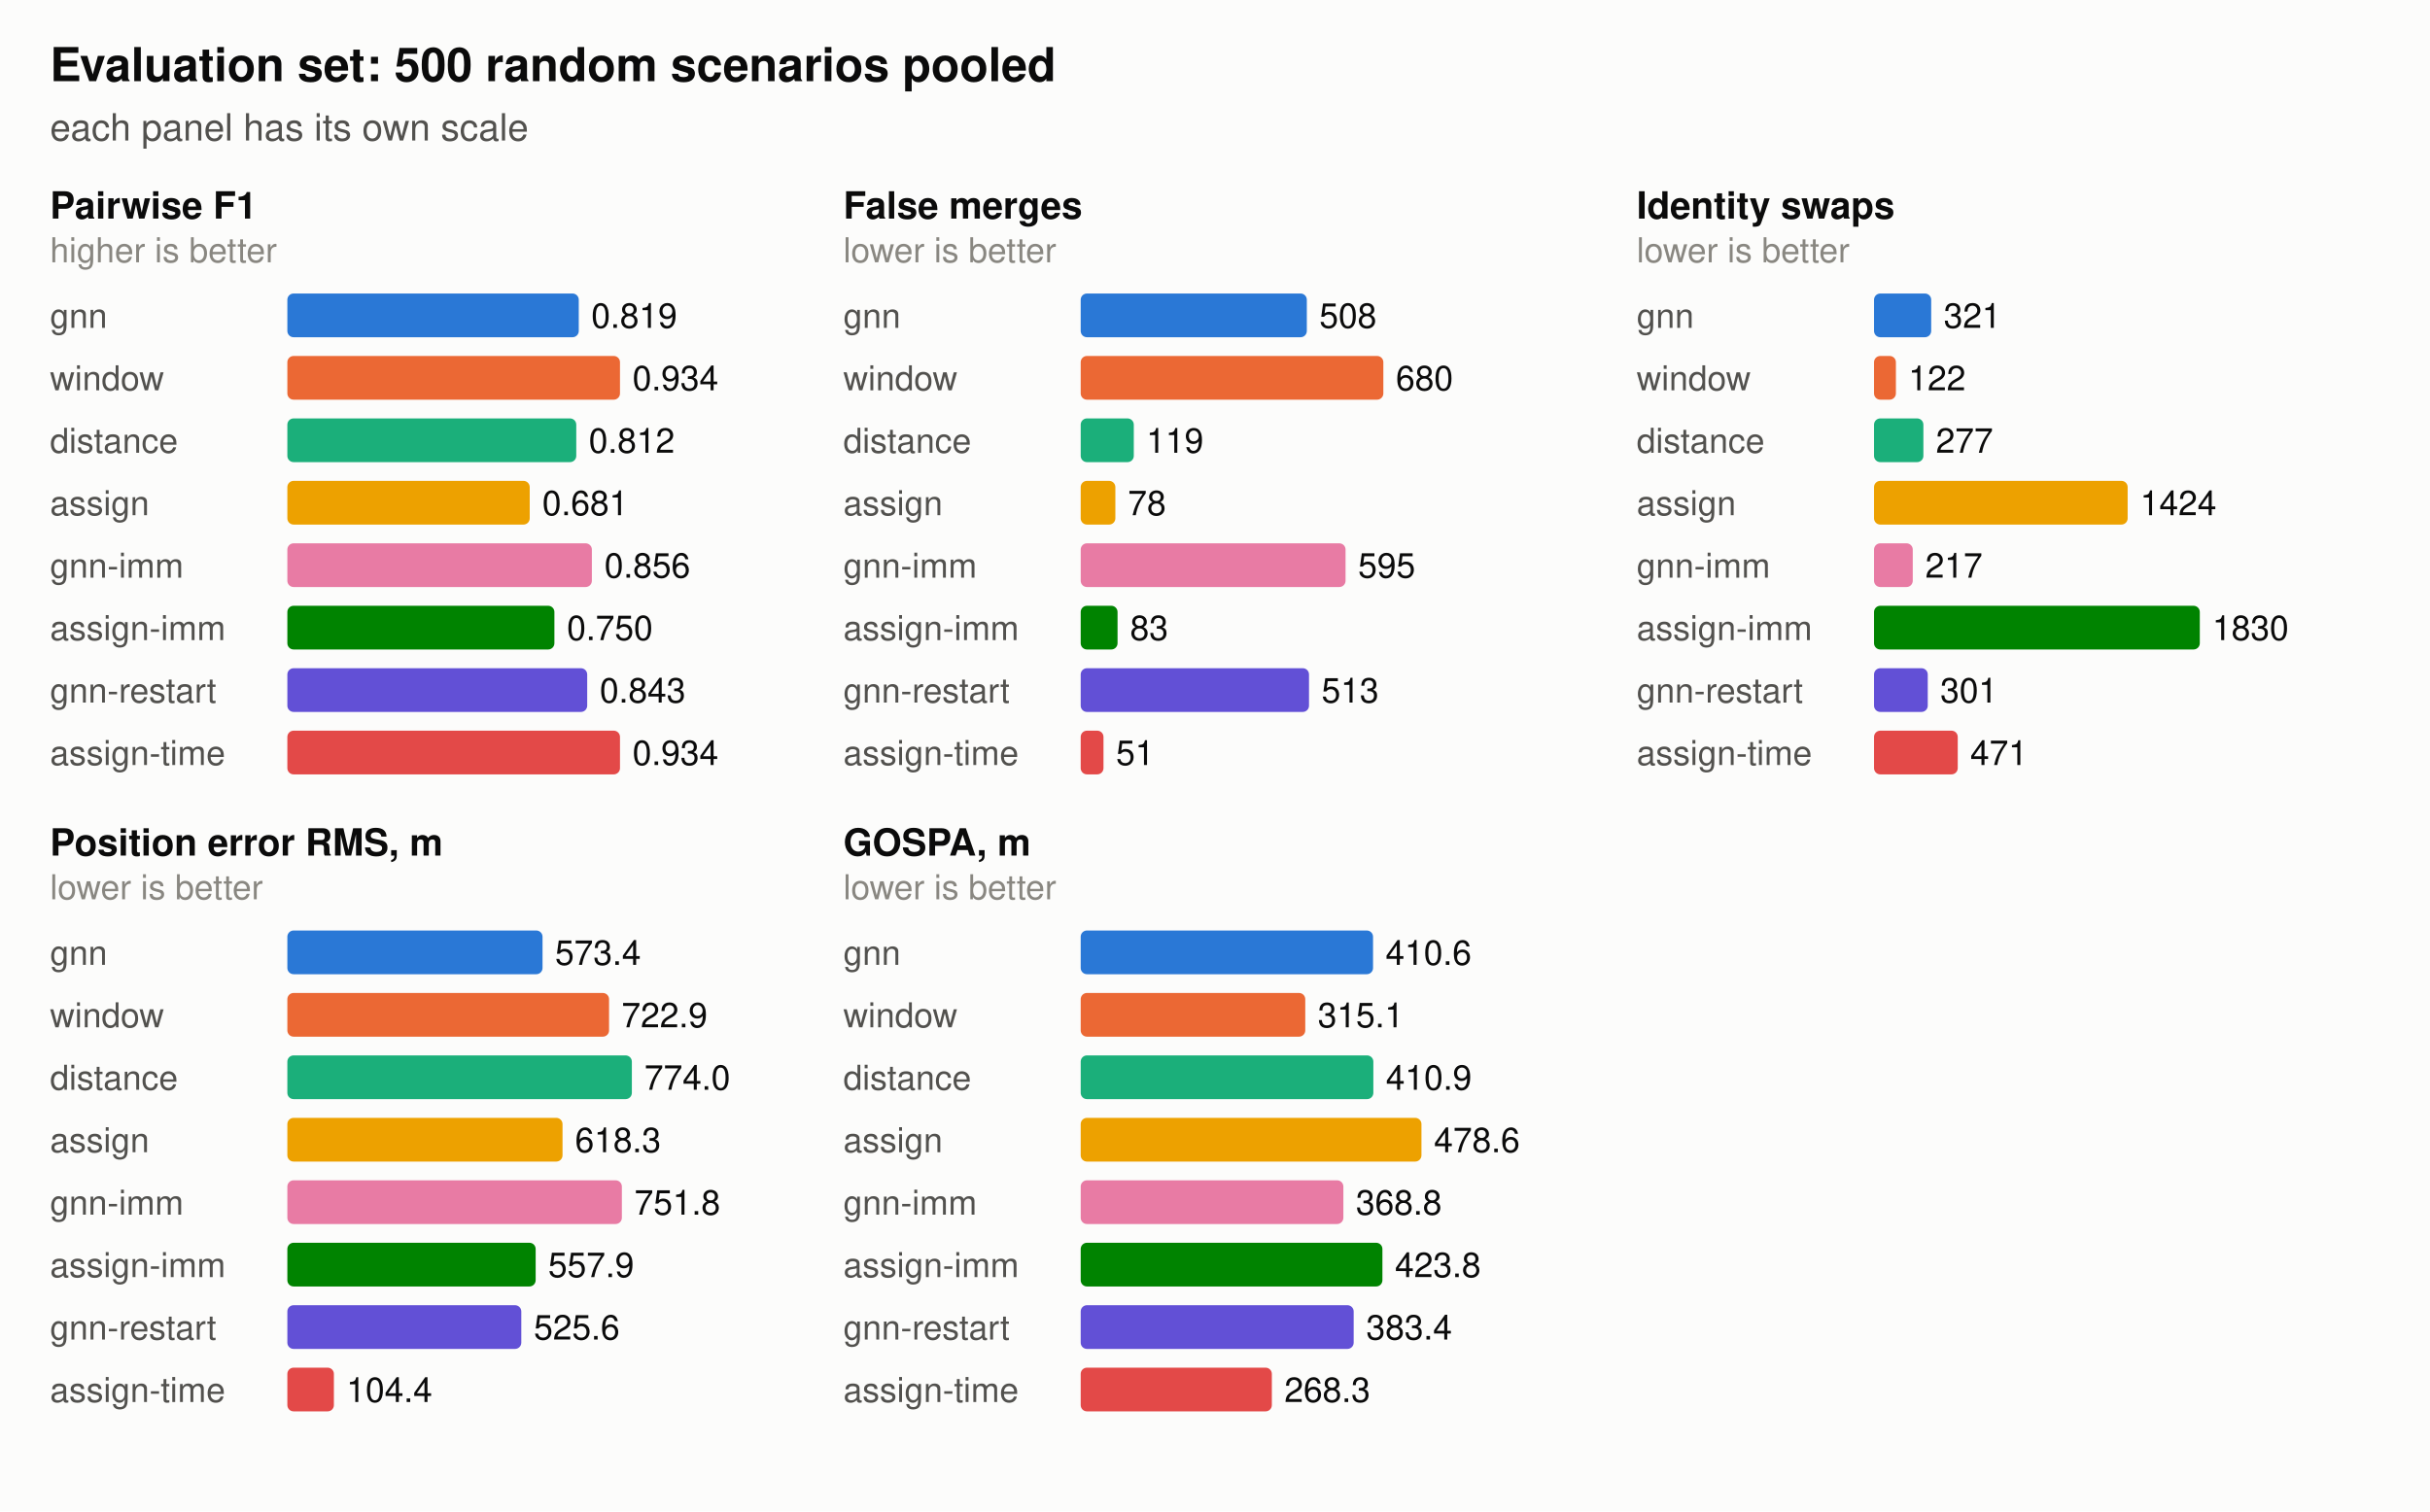
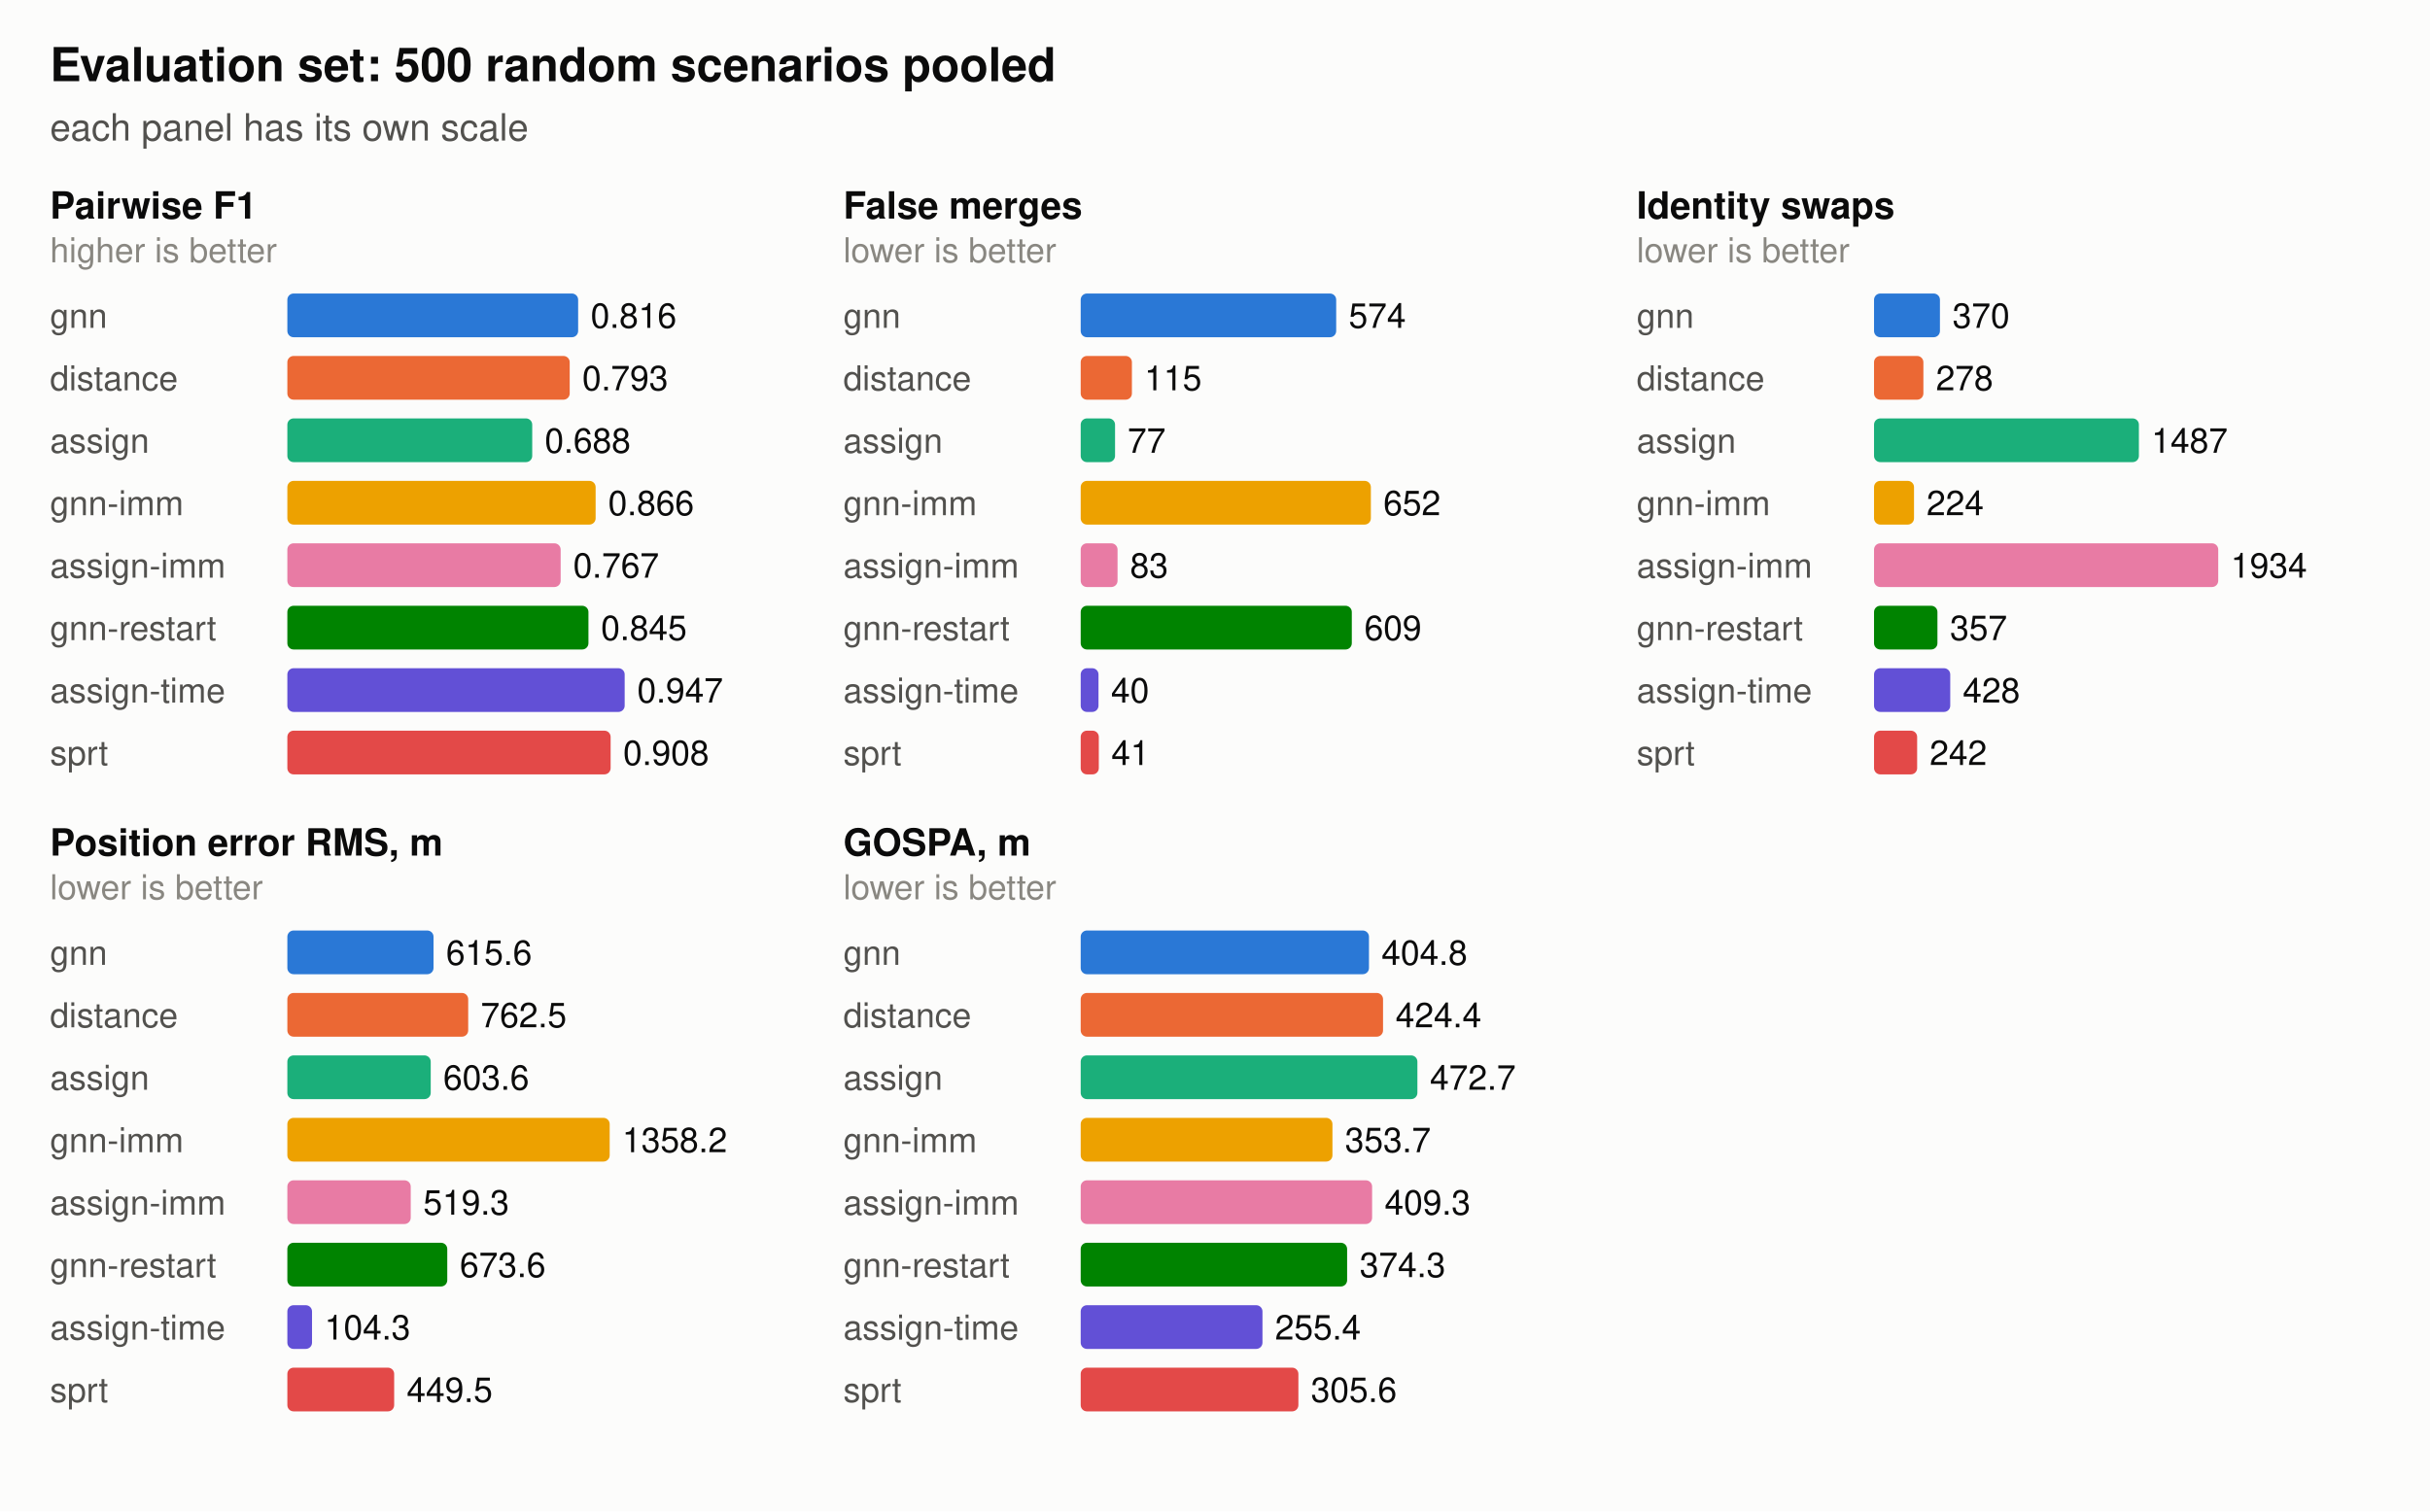
<svg xmlns="http://www.w3.org/2000/svg" width="778" height="484" viewBox="0 0 778 484" font-family="-apple-system, BlinkMacSystemFont, 'Segoe UI', Helvetica, Arial, sans-serif" role="img" aria-label="Evaluation set: 500 random scenarios pooled">
  <rect width="100%" height="100%" fill="#fcfcfb" />
  <text x="16" y="26" font-size="15" font-weight="600" fill="#0b0b0b">Evaluation set: 500 random scenarios pooled</text>
  <text x="16" y="45" font-size="12" fill="#52514e">each panel has its own scale</text>
  <text x="16" y="70" font-size="12" font-weight="600" fill="#0b0b0b">Pairwise F1</text>
  <text x="16" y="84" font-size="11" fill="#898781">higher is better</text>
  <text x="16" y="105" font-size="11" fill="#52514e">gnn</text>
-   <rect x="92" y="94" width="93.3" height="14" rx="2" fill="#2a78d6" />
-   <text x="189.3" y="105" font-size="11" fill="#0b0b0b">0.819</text>
-   <text x="16" y="125" font-size="11" fill="#52514e">window</text>
-   <rect x="92" y="114" width="106.5" height="14" rx="2" fill="#eb6834" />
-   <text x="202.5" y="125" font-size="11" fill="#0b0b0b">0.934</text>
-   <text x="16" y="145" font-size="11" fill="#52514e">distance</text>
-   <rect x="92" y="134" width="92.5" height="14" rx="2" fill="#1baf7a" />
-   <text x="188.5" y="145" font-size="11" fill="#0b0b0b">0.812</text>
-   <text x="16" y="165" font-size="11" fill="#52514e">assign</text>
-   <rect x="92" y="154" width="77.6" height="14" rx="2" fill="#eda100" />
-   <text x="173.6" y="165" font-size="11" fill="#0b0b0b">0.681</text>
-   <text x="16" y="185" font-size="11" fill="#52514e">gnn-imm</text>
-   <rect x="92" y="174" width="97.5" height="14" rx="2" fill="#e87ba4" />
-   <text x="193.5" y="185" font-size="11" fill="#0b0b0b">0.856</text>
-   <text x="16" y="205" font-size="11" fill="#52514e">assign-imm</text>
-   <rect x="92" y="194" width="85.5" height="14" rx="2" fill="#008300" />
-   <text x="181.5" y="205" font-size="11" fill="#0b0b0b">0.750</text>
-   <text x="16" y="225" font-size="11" fill="#52514e">gnn-restart</text>
-   <rect x="92" y="214" width="96.0" height="14" rx="2" fill="#6250d6" />
-   <text x="192.0" y="225" font-size="11" fill="#0b0b0b">0.843</text>
-   <text x="16" y="245" font-size="11" fill="#52514e">assign-time</text>
-   <rect x="92" y="234" width="106.5" height="14" rx="2" fill="#e34948" />
-   <text x="202.5" y="245" font-size="11" fill="#0b0b0b">0.934</text>
+   <rect x="92" y="94" width="93.1" height="14" rx="2" fill="#2a78d6" />
+   <text x="189.1" y="105" font-size="11" fill="#0b0b0b">0.816</text>
+   <text x="16" y="125" font-size="11" fill="#52514e">distance</text>
+   <rect x="92" y="114" width="90.4" height="14" rx="2" fill="#eb6834" />
+   <text x="186.4" y="125" font-size="11" fill="#0b0b0b">0.793</text>
+   <text x="16" y="145" font-size="11" fill="#52514e">assign</text>
+   <rect x="92" y="134" width="78.4" height="14" rx="2" fill="#1baf7a" />
+   <text x="174.4" y="145" font-size="11" fill="#0b0b0b">0.688</text>
+   <text x="16" y="165" font-size="11" fill="#52514e">gnn-imm</text>
+   <rect x="92" y="154" width="98.7" height="14" rx="2" fill="#eda100" />
+   <text x="194.7" y="165" font-size="11" fill="#0b0b0b">0.866</text>
+   <text x="16" y="185" font-size="11" fill="#52514e">assign-imm</text>
+   <rect x="92" y="174" width="87.5" height="14" rx="2" fill="#e87ba4" />
+   <text x="183.5" y="185" font-size="11" fill="#0b0b0b">0.767</text>
+   <text x="16" y="205" font-size="11" fill="#52514e">gnn-restart</text>
+   <rect x="92" y="194" width="96.4" height="14" rx="2" fill="#008300" />
+   <text x="192.4" y="205" font-size="11" fill="#0b0b0b">0.845</text>
+   <text x="16" y="225" font-size="11" fill="#52514e">assign-time</text>
+   <rect x="92" y="214" width="108.0" height="14" rx="2" fill="#6250d6" />
+   <text x="204.0" y="225" font-size="11" fill="#0b0b0b">0.947</text>
+   <text x="16" y="245" font-size="11" fill="#52514e">sprt</text>
+   <rect x="92" y="234" width="103.5" height="14" rx="2" fill="#e34948" />
+   <text x="199.5" y="245" font-size="11" fill="#0b0b0b">0.908</text>
  <text x="270" y="70" font-size="12" font-weight="600" fill="#0b0b0b">False merges</text>
  <text x="270" y="84" font-size="11" fill="#898781">lower is better</text>
  <text x="270" y="105" font-size="11" fill="#52514e">gnn</text>
-   <rect x="346" y="94" width="72.4" height="14" rx="2" fill="#2a78d6" />
-   <text x="422.4" y="105" font-size="11" fill="#0b0b0b">508</text>
-   <text x="270" y="125" font-size="11" fill="#52514e">window</text>
-   <rect x="346" y="114" width="96.9" height="14" rx="2" fill="#eb6834" />
-   <text x="446.9" y="125" font-size="11" fill="#0b0b0b">680</text>
-   <text x="270" y="145" font-size="11" fill="#52514e">distance</text>
-   <rect x="346" y="134" width="17.0" height="14" rx="2" fill="#1baf7a" />
-   <text x="367.0" y="145" font-size="11" fill="#0b0b0b">119</text>
-   <text x="270" y="165" font-size="11" fill="#52514e">assign</text>
-   <rect x="346" y="154" width="11.1" height="14" rx="2" fill="#eda100" />
-   <text x="361.1" y="165" font-size="11" fill="#0b0b0b">78</text>
-   <text x="270" y="185" font-size="11" fill="#52514e">gnn-imm</text>
-   <rect x="346" y="174" width="84.8" height="14" rx="2" fill="#e87ba4" />
-   <text x="434.8" y="185" font-size="11" fill="#0b0b0b">595</text>
-   <text x="270" y="205" font-size="11" fill="#52514e">assign-imm</text>
-   <rect x="346" y="194" width="11.8" height="14" rx="2" fill="#008300" />
-   <text x="361.8" y="205" font-size="11" fill="#0b0b0b">83</text>
-   <text x="270" y="225" font-size="11" fill="#52514e">gnn-restart</text>
-   <rect x="346" y="214" width="73.1" height="14" rx="2" fill="#6250d6" />
-   <text x="423.1" y="225" font-size="11" fill="#0b0b0b">513</text>
-   <text x="270" y="245" font-size="11" fill="#52514e">assign-time</text>
-   <rect x="346" y="234" width="7.3" height="14" rx="2" fill="#e34948" />
-   <text x="357.3" y="245" font-size="11" fill="#0b0b0b">51</text>
+   <rect x="346" y="94" width="81.8" height="14" rx="2" fill="#2a78d6" />
+   <text x="431.8" y="105" font-size="11" fill="#0b0b0b">574</text>
+   <text x="270" y="125" font-size="11" fill="#52514e">distance</text>
+   <rect x="346" y="114" width="16.4" height="14" rx="2" fill="#eb6834" />
+   <text x="366.4" y="125" font-size="11" fill="#0b0b0b">115</text>
+   <text x="270" y="145" font-size="11" fill="#52514e">assign</text>
+   <rect x="346" y="134" width="11.0" height="14" rx="2" fill="#1baf7a" />
+   <text x="361.0" y="145" font-size="11" fill="#0b0b0b">77</text>
+   <text x="270" y="165" font-size="11" fill="#52514e">gnn-imm</text>
+   <rect x="346" y="154" width="92.9" height="14" rx="2" fill="#eda100" />
+   <text x="442.9" y="165" font-size="11" fill="#0b0b0b">652</text>
+   <text x="270" y="185" font-size="11" fill="#52514e">assign-imm</text>
+   <rect x="346" y="174" width="11.8" height="14" rx="2" fill="#e87ba4" />
+   <text x="361.8" y="185" font-size="11" fill="#0b0b0b">83</text>
+   <text x="270" y="205" font-size="11" fill="#52514e">gnn-restart</text>
+   <rect x="346" y="194" width="86.8" height="14" rx="2" fill="#008300" />
+   <text x="436.8" y="205" font-size="11" fill="#0b0b0b">609</text>
+   <text x="270" y="225" font-size="11" fill="#52514e">assign-time</text>
+   <rect x="346" y="214" width="5.7" height="14" rx="2" fill="#6250d6" />
+   <text x="355.7" y="225" font-size="11" fill="#0b0b0b">40</text>
+   <text x="270" y="245" font-size="11" fill="#52514e">sprt</text>
+   <rect x="346" y="234" width="5.8" height="14" rx="2" fill="#e34948" />
+   <text x="355.8" y="245" font-size="11" fill="#0b0b0b">41</text>
  <text x="524" y="70" font-size="12" font-weight="600" fill="#0b0b0b">Identity swaps</text>
  <text x="524" y="84" font-size="11" fill="#898781">lower is better</text>
  <text x="524" y="105" font-size="11" fill="#52514e">gnn</text>
-   <rect x="600" y="94" width="18.3" height="14" rx="2" fill="#2a78d6" />
-   <text x="622.3" y="105" font-size="11" fill="#0b0b0b">321</text>
-   <text x="524" y="125" font-size="11" fill="#52514e">window</text>
-   <rect x="600" y="114" width="7.0" height="14" rx="2" fill="#eb6834" />
-   <text x="611.0" y="125" font-size="11" fill="#0b0b0b">122</text>
-   <text x="524" y="145" font-size="11" fill="#52514e">distance</text>
-   <rect x="600" y="134" width="15.8" height="14" rx="2" fill="#1baf7a" />
-   <text x="619.8" y="145" font-size="11" fill="#0b0b0b">277</text>
-   <text x="524" y="165" font-size="11" fill="#52514e">assign</text>
-   <rect x="600" y="154" width="81.2" height="14" rx="2" fill="#eda100" />
-   <text x="685.2" y="165" font-size="11" fill="#0b0b0b">1424</text>
-   <text x="524" y="185" font-size="11" fill="#52514e">gnn-imm</text>
-   <rect x="600" y="174" width="12.4" height="14" rx="2" fill="#e87ba4" />
-   <text x="616.4" y="185" font-size="11" fill="#0b0b0b">217</text>
-   <text x="524" y="205" font-size="11" fill="#52514e">assign-imm</text>
-   <rect x="600" y="194" width="104.3" height="14" rx="2" fill="#008300" />
-   <text x="708.3" y="205" font-size="11" fill="#0b0b0b">1830</text>
-   <text x="524" y="225" font-size="11" fill="#52514e">gnn-restart</text>
-   <rect x="600" y="214" width="17.2" height="14" rx="2" fill="#6250d6" />
-   <text x="621.2" y="225" font-size="11" fill="#0b0b0b">301</text>
-   <text x="524" y="245" font-size="11" fill="#52514e">assign-time</text>
-   <rect x="600" y="234" width="26.8" height="14" rx="2" fill="#e34948" />
-   <text x="630.8" y="245" font-size="11" fill="#0b0b0b">471</text>
+   <rect x="600" y="94" width="21.1" height="14" rx="2" fill="#2a78d6" />
+   <text x="625.1" y="105" font-size="11" fill="#0b0b0b">370</text>
+   <text x="524" y="125" font-size="11" fill="#52514e">distance</text>
+   <rect x="600" y="114" width="15.8" height="14" rx="2" fill="#eb6834" />
+   <text x="619.8" y="125" font-size="11" fill="#0b0b0b">278</text>
+   <text x="524" y="145" font-size="11" fill="#52514e">assign</text>
+   <rect x="600" y="134" width="84.8" height="14" rx="2" fill="#1baf7a" />
+   <text x="688.8" y="145" font-size="11" fill="#0b0b0b">1487</text>
+   <text x="524" y="165" font-size="11" fill="#52514e">gnn-imm</text>
+   <rect x="600" y="154" width="12.8" height="14" rx="2" fill="#eda100" />
+   <text x="616.8" y="165" font-size="11" fill="#0b0b0b">224</text>
+   <text x="524" y="185" font-size="11" fill="#52514e">assign-imm</text>
+   <rect x="600" y="174" width="110.2" height="14" rx="2" fill="#e87ba4" />
+   <text x="714.2" y="185" font-size="11" fill="#0b0b0b">1934</text>
+   <text x="524" y="205" font-size="11" fill="#52514e">gnn-restart</text>
+   <rect x="600" y="194" width="20.3" height="14" rx="2" fill="#008300" />
+   <text x="624.3" y="205" font-size="11" fill="#0b0b0b">357</text>
+   <text x="524" y="225" font-size="11" fill="#52514e">assign-time</text>
+   <rect x="600" y="214" width="24.4" height="14" rx="2" fill="#6250d6" />
+   <text x="628.4" y="225" font-size="11" fill="#0b0b0b">428</text>
+   <text x="524" y="245" font-size="11" fill="#52514e">sprt</text>
+   <rect x="600" y="234" width="13.8" height="14" rx="2" fill="#e34948" />
+   <text x="617.8" y="245" font-size="11" fill="#0b0b0b">242</text>
  <text x="16" y="274" font-size="12" font-weight="600" fill="#0b0b0b">Position error RMS, m</text>
  <text x="16" y="288" font-size="11" fill="#898781">lower is better</text>
  <text x="16" y="309" font-size="11" fill="#52514e">gnn</text>
-   <rect x="92" y="298" width="81.7" height="14" rx="2" fill="#2a78d6" />
-   <text x="177.7" y="309" font-size="11" fill="#0b0b0b">573.4</text>
-   <text x="16" y="329" font-size="11" fill="#52514e">window</text>
-   <rect x="92" y="318" width="103.0" height="14" rx="2" fill="#eb6834" />
-   <text x="199.0" y="329" font-size="11" fill="#0b0b0b">722.9</text>
-   <text x="16" y="349" font-size="11" fill="#52514e">distance</text>
-   <rect x="92" y="338" width="110.3" height="14" rx="2" fill="#1baf7a" />
-   <text x="206.3" y="349" font-size="11" fill="#0b0b0b">774.0</text>
-   <text x="16" y="369" font-size="11" fill="#52514e">assign</text>
-   <rect x="92" y="358" width="88.1" height="14" rx="2" fill="#eda100" />
-   <text x="184.1" y="369" font-size="11" fill="#0b0b0b">618.3</text>
-   <text x="16" y="389" font-size="11" fill="#52514e">gnn-imm</text>
-   <rect x="92" y="378" width="107.1" height="14" rx="2" fill="#e87ba4" />
-   <text x="203.1" y="389" font-size="11" fill="#0b0b0b">751.8</text>
-   <text x="16" y="409" font-size="11" fill="#52514e">assign-imm</text>
-   <rect x="92" y="398" width="79.5" height="14" rx="2" fill="#008300" />
-   <text x="175.5" y="409" font-size="11" fill="#0b0b0b">557.9</text>
-   <text x="16" y="429" font-size="11" fill="#52514e">gnn-restart</text>
-   <rect x="92" y="418" width="74.9" height="14" rx="2" fill="#6250d6" />
-   <text x="170.9" y="429" font-size="11" fill="#0b0b0b">525.6</text>
-   <text x="16" y="449" font-size="11" fill="#52514e">assign-time</text>
-   <rect x="92" y="438" width="14.9" height="14" rx="2" fill="#e34948" />
-   <text x="110.9" y="449" font-size="11" fill="#0b0b0b">104.4</text>
+   <rect x="92" y="298" width="46.8" height="14" rx="2" fill="#2a78d6" />
+   <text x="142.8" y="309" font-size="11" fill="#0b0b0b">615.6</text>
+   <text x="16" y="329" font-size="11" fill="#52514e">distance</text>
+   <rect x="92" y="318" width="57.9" height="14" rx="2" fill="#eb6834" />
+   <text x="153.9" y="329" font-size="11" fill="#0b0b0b">762.5</text>
+   <text x="16" y="349" font-size="11" fill="#52514e">assign</text>
+   <rect x="92" y="338" width="45.9" height="14" rx="2" fill="#1baf7a" />
+   <text x="141.9" y="349" font-size="11" fill="#0b0b0b">603.6</text>
+   <text x="16" y="369" font-size="11" fill="#52514e">gnn-imm</text>
+   <rect x="92" y="358" width="103.2" height="14" rx="2" fill="#eda100" />
+   <text x="199.2" y="369" font-size="11" fill="#0b0b0b">1358.2</text>
+   <text x="16" y="389" font-size="11" fill="#52514e">assign-imm</text>
+   <rect x="92" y="378" width="39.5" height="14" rx="2" fill="#e87ba4" />
+   <text x="135.5" y="389" font-size="11" fill="#0b0b0b">519.3</text>
+   <text x="16" y="409" font-size="11" fill="#52514e">gnn-restart</text>
+   <rect x="92" y="398" width="51.2" height="14" rx="2" fill="#008300" />
+   <text x="147.2" y="409" font-size="11" fill="#0b0b0b">673.6</text>
+   <text x="16" y="429" font-size="11" fill="#52514e">assign-time</text>
+   <rect x="92" y="418" width="7.9" height="14" rx="2" fill="#6250d6" />
+   <text x="103.9" y="429" font-size="11" fill="#0b0b0b">104.3</text>
+   <text x="16" y="449" font-size="11" fill="#52514e">sprt</text>
+   <rect x="92" y="438" width="34.2" height="14" rx="2" fill="#e34948" />
+   <text x="130.2" y="449" font-size="11" fill="#0b0b0b">449.5</text>
  <text x="270" y="274" font-size="12" font-weight="600" fill="#0b0b0b">GOSPA, m</text>
  <text x="270" y="288" font-size="11" fill="#898781">lower is better</text>
  <text x="270" y="309" font-size="11" fill="#52514e">gnn</text>
-   <rect x="346" y="298" width="93.6" height="14" rx="2" fill="#2a78d6" />
-   <text x="443.6" y="309" font-size="11" fill="#0b0b0b">410.6</text>
-   <text x="270" y="329" font-size="11" fill="#52514e">window</text>
-   <rect x="346" y="318" width="71.9" height="14" rx="2" fill="#eb6834" />
-   <text x="421.9" y="329" font-size="11" fill="#0b0b0b">315.1</text>
-   <text x="270" y="349" font-size="11" fill="#52514e">distance</text>
-   <rect x="346" y="338" width="93.7" height="14" rx="2" fill="#1baf7a" />
-   <text x="443.7" y="349" font-size="11" fill="#0b0b0b">410.9</text>
-   <text x="270" y="369" font-size="11" fill="#52514e">assign</text>
-   <rect x="346" y="358" width="109.1" height="14" rx="2" fill="#eda100" />
-   <text x="459.1" y="369" font-size="11" fill="#0b0b0b">478.6</text>
-   <text x="270" y="389" font-size="11" fill="#52514e">gnn-imm</text>
-   <rect x="346" y="378" width="84.1" height="14" rx="2" fill="#e87ba4" />
-   <text x="434.1" y="389" font-size="11" fill="#0b0b0b">368.8</text>
-   <text x="270" y="409" font-size="11" fill="#52514e">assign-imm</text>
-   <rect x="346" y="398" width="96.6" height="14" rx="2" fill="#008300" />
-   <text x="446.6" y="409" font-size="11" fill="#0b0b0b">423.8</text>
-   <text x="270" y="429" font-size="11" fill="#52514e">gnn-restart</text>
-   <rect x="346" y="418" width="87.4" height="14" rx="2" fill="#6250d6" />
-   <text x="437.4" y="429" font-size="11" fill="#0b0b0b">383.4</text>
-   <text x="270" y="449" font-size="11" fill="#52514e">assign-time</text>
-   <rect x="346" y="438" width="61.2" height="14" rx="2" fill="#e34948" />
-   <text x="411.2" y="449" font-size="11" fill="#0b0b0b">268.3</text>
+   <rect x="346" y="298" width="92.3" height="14" rx="2" fill="#2a78d6" />
+   <text x="442.3" y="309" font-size="11" fill="#0b0b0b">404.8</text>
+   <text x="270" y="329" font-size="11" fill="#52514e">distance</text>
+   <rect x="346" y="318" width="96.8" height="14" rx="2" fill="#eb6834" />
+   <text x="446.8" y="329" font-size="11" fill="#0b0b0b">424.4</text>
+   <text x="270" y="349" font-size="11" fill="#52514e">assign</text>
+   <rect x="346" y="338" width="107.8" height="14" rx="2" fill="#1baf7a" />
+   <text x="457.8" y="349" font-size="11" fill="#0b0b0b">472.7</text>
+   <text x="270" y="369" font-size="11" fill="#52514e">gnn-imm</text>
+   <rect x="346" y="358" width="80.6" height="14" rx="2" fill="#eda100" />
+   <text x="430.6" y="369" font-size="11" fill="#0b0b0b">353.7</text>
+   <text x="270" y="389" font-size="11" fill="#52514e">assign-imm</text>
+   <rect x="346" y="378" width="93.3" height="14" rx="2" fill="#e87ba4" />
+   <text x="443.3" y="389" font-size="11" fill="#0b0b0b">409.3</text>
+   <text x="270" y="409" font-size="11" fill="#52514e">gnn-restart</text>
+   <rect x="346" y="398" width="85.3" height="14" rx="2" fill="#008300" />
+   <text x="435.3" y="409" font-size="11" fill="#0b0b0b">374.3</text>
+   <text x="270" y="429" font-size="11" fill="#52514e">assign-time</text>
+   <rect x="346" y="418" width="58.2" height="14" rx="2" fill="#6250d6" />
+   <text x="408.2" y="429" font-size="11" fill="#0b0b0b">255.4</text>
+   <text x="270" y="449" font-size="11" fill="#52514e">sprt</text>
+   <rect x="346" y="438" width="69.7" height="14" rx="2" fill="#e34948" />
+   <text x="419.7" y="449" font-size="11" fill="#0b0b0b">305.6</text>
</svg>
